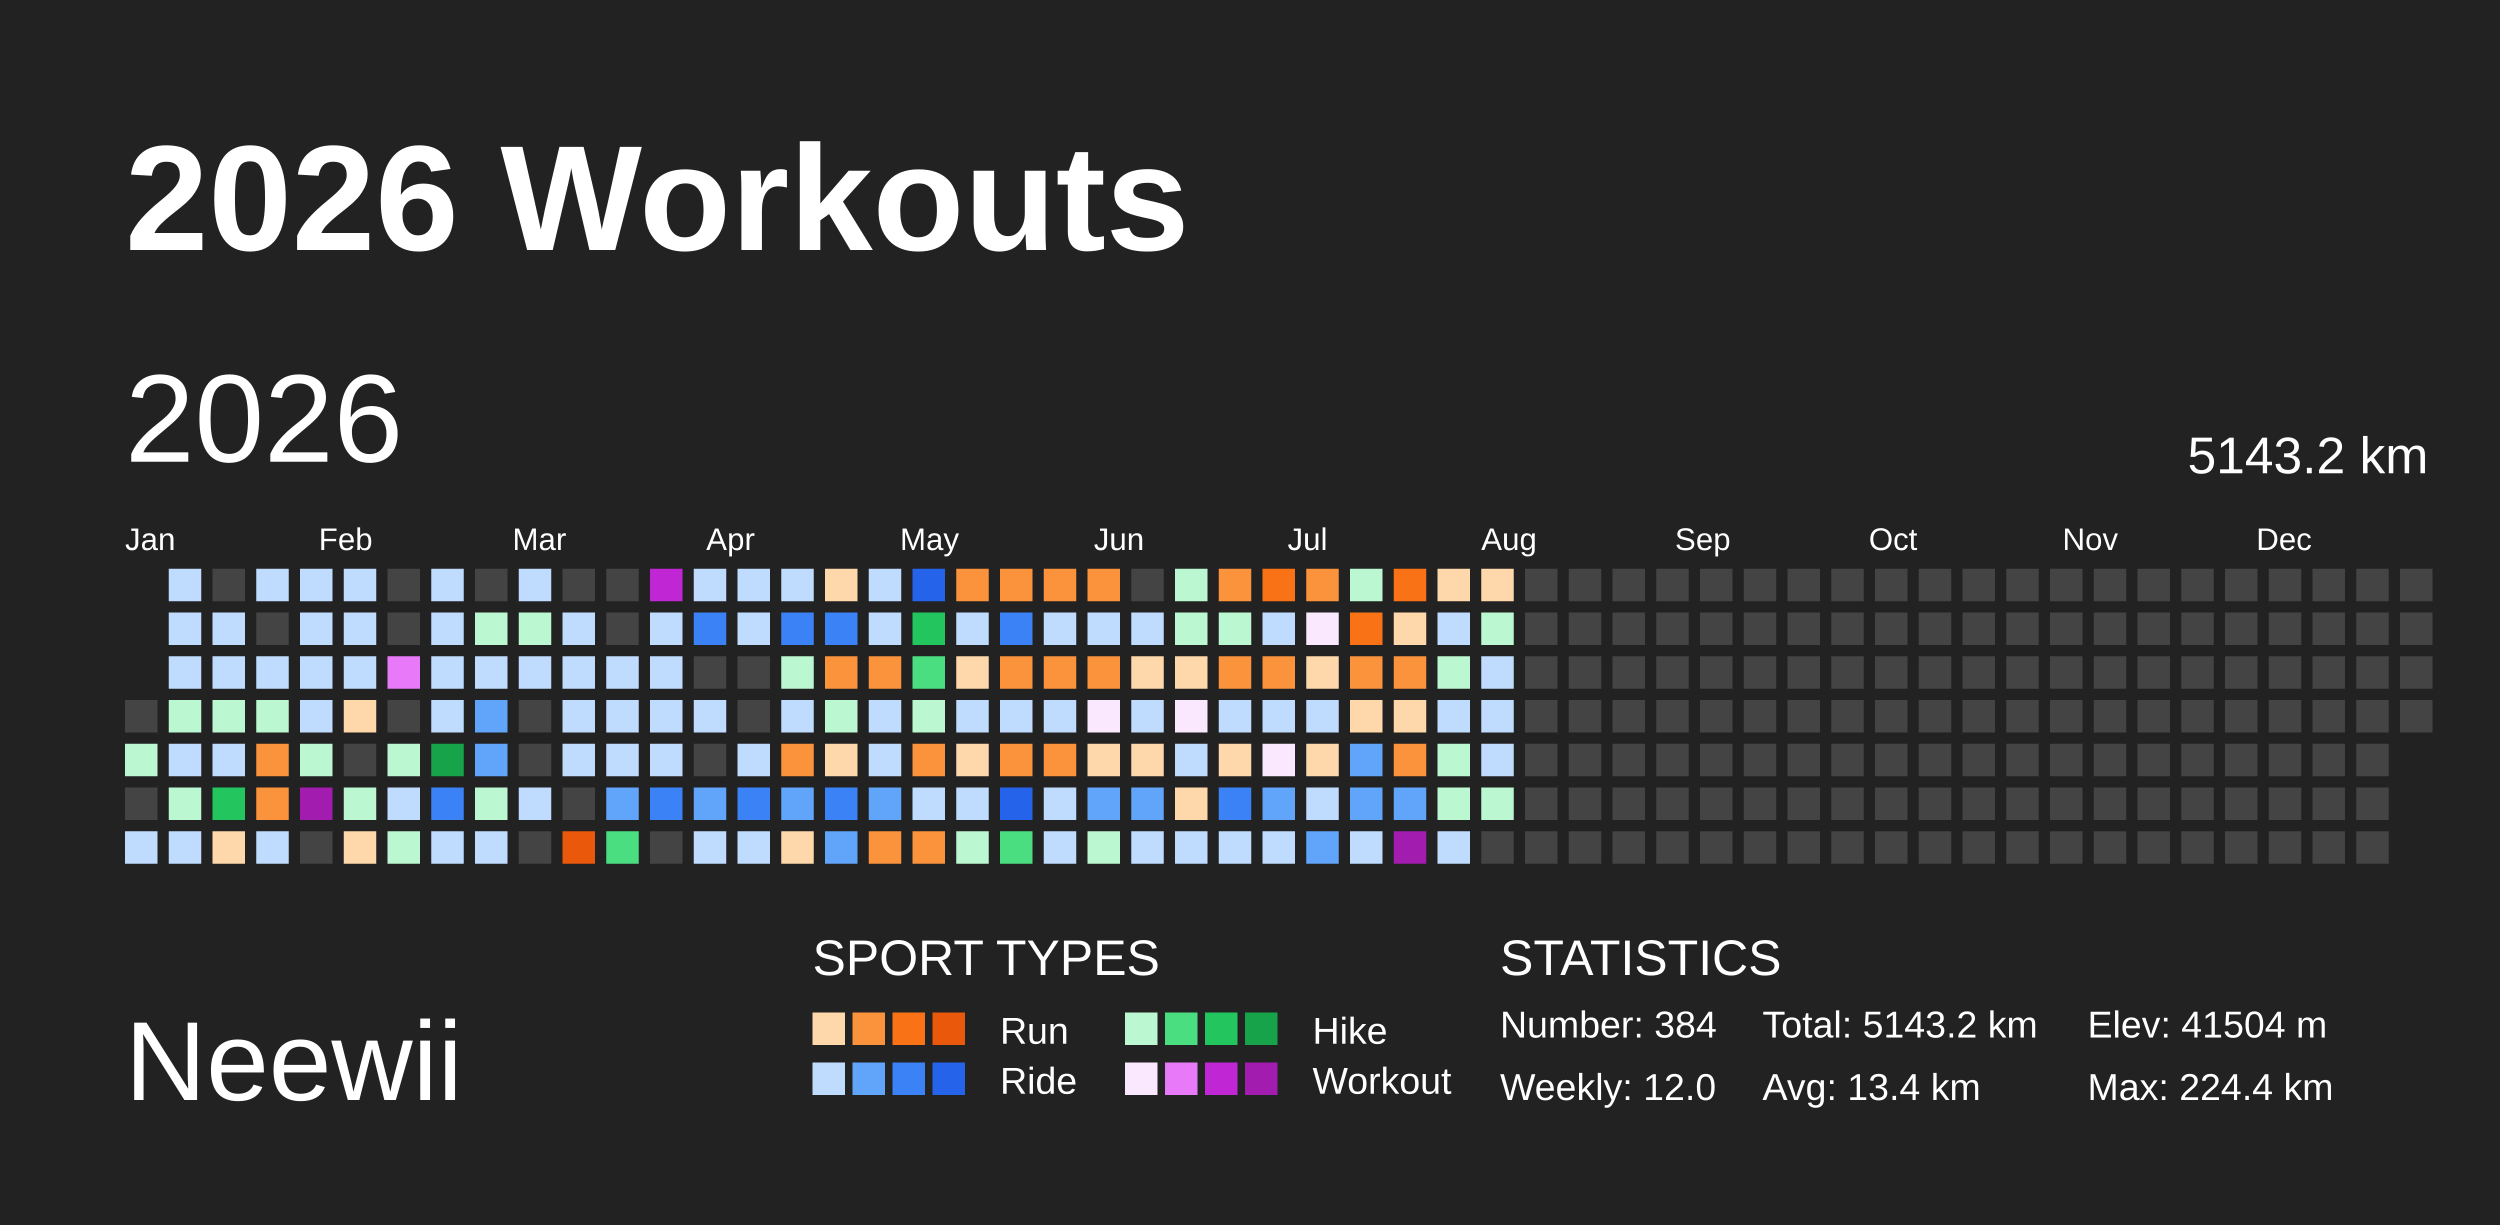
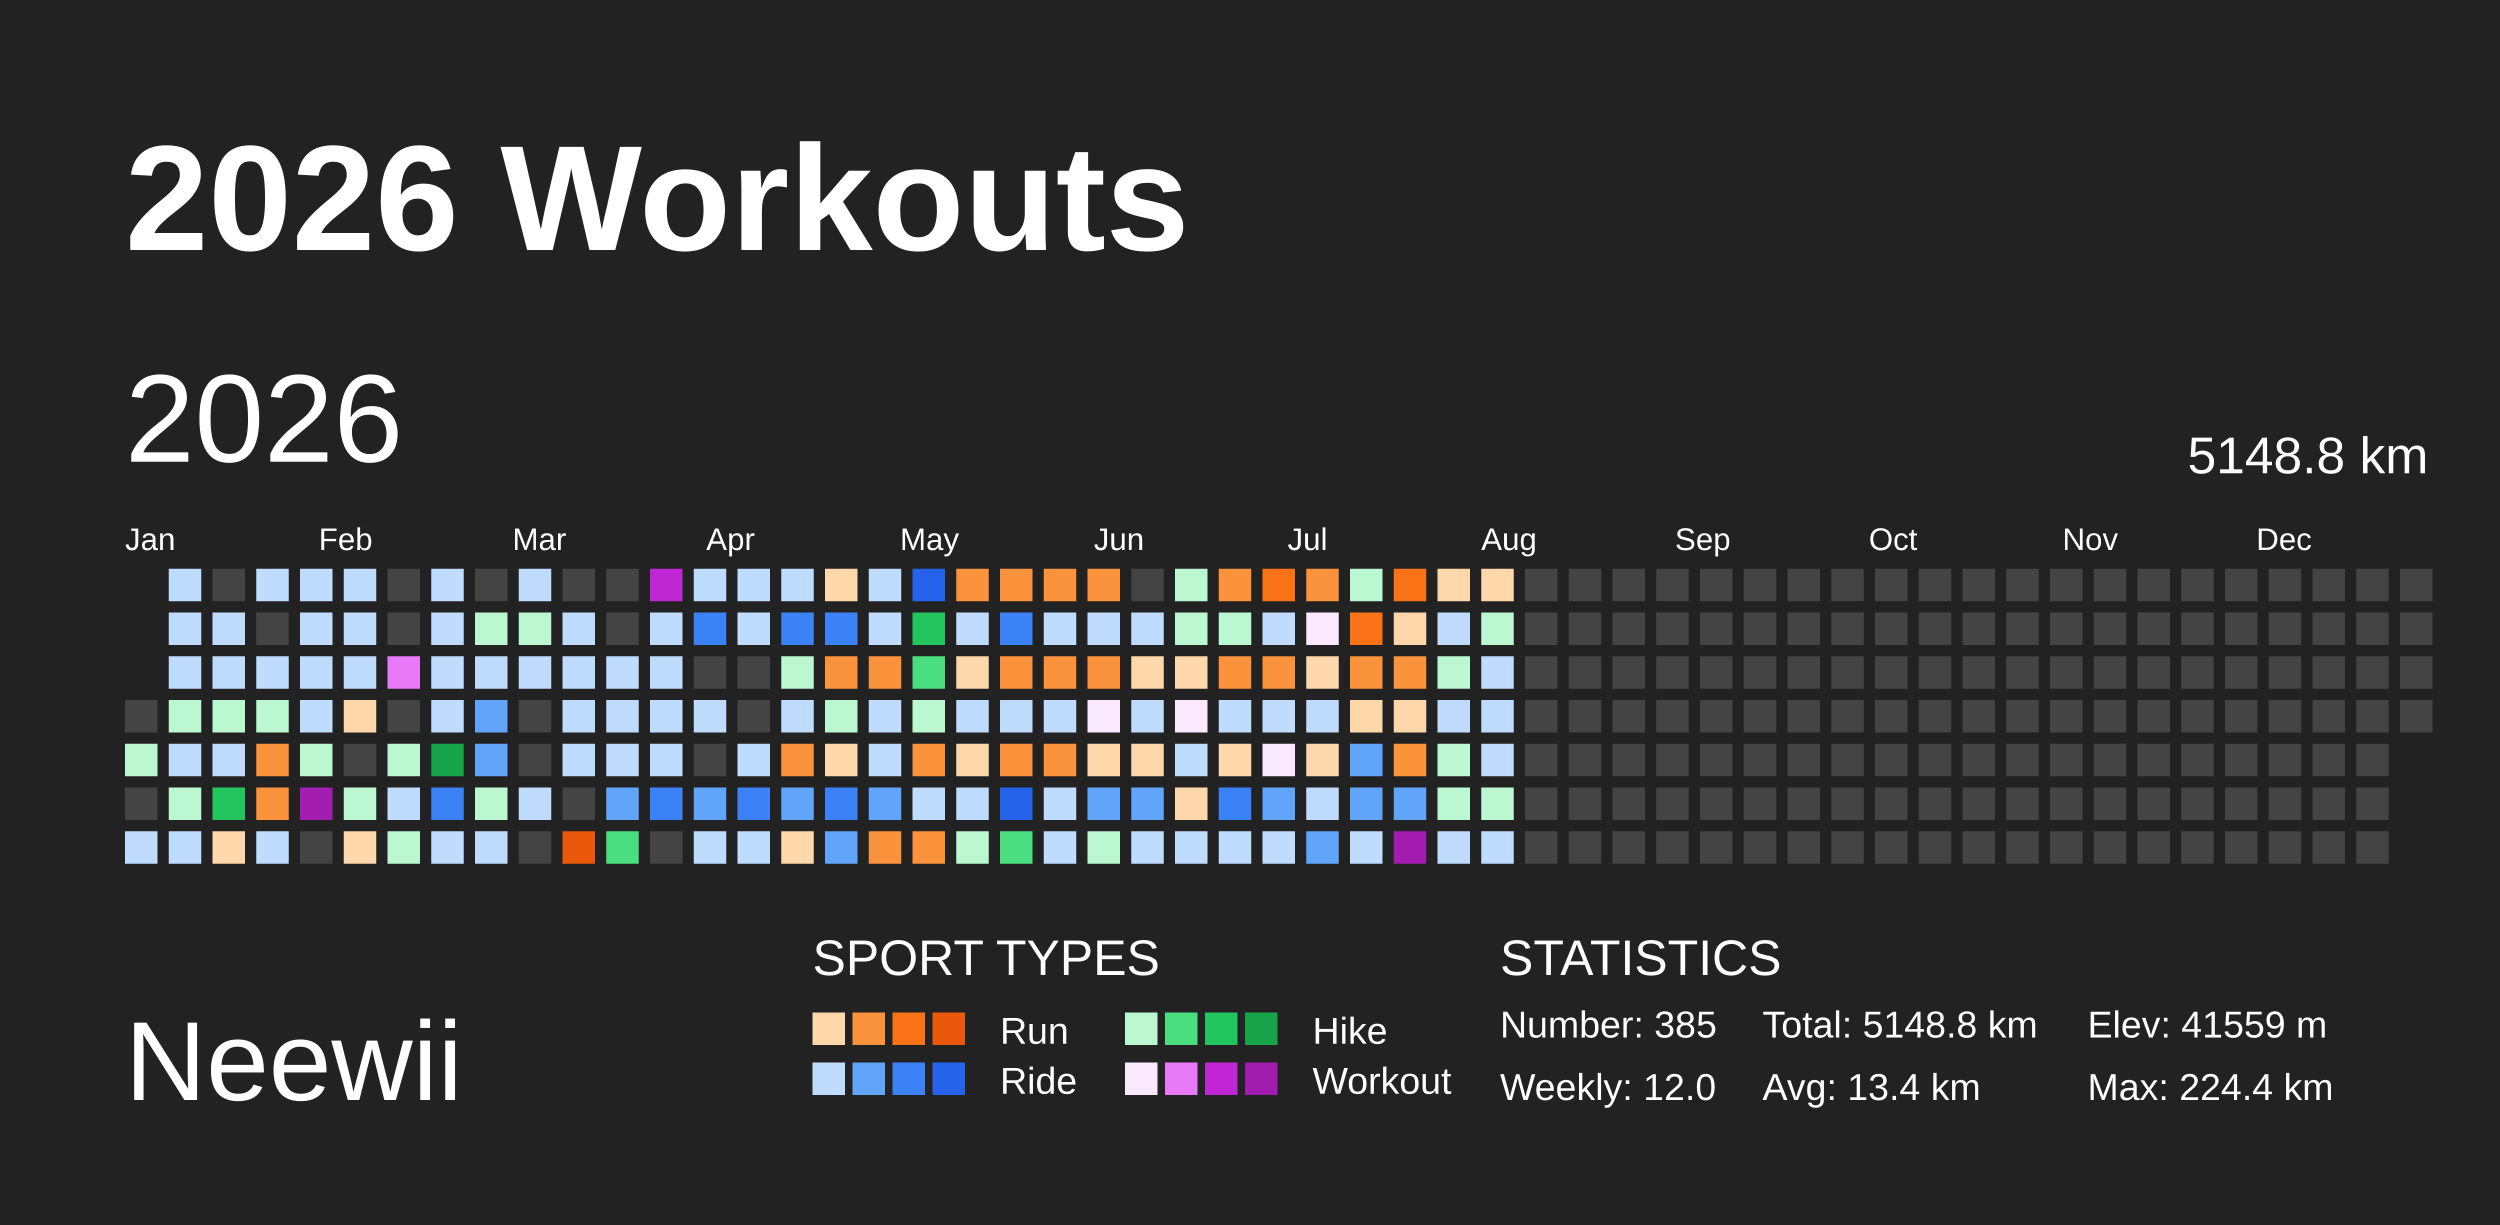
<svg xmlns="http://www.w3.org/2000/svg" baseProfile="full" height="98mm" version="1.1" viewBox="0,0,200,98" width="200mm">
  <defs />
  <rect fill="#222222" height="98" width="200" x="0" y="0" />
  <text fill="#FFFFFF" style="font-size:12px; font-family:Arial; font-weight:bold;" x="10" y="20">2026 Workouts</text>
  <text fill="#FFFFFF" style="font-size:9px; font-family:Arial" x="10" y="88">Neewii</text>
  <text fill="#FFFFFF" style="font-size:4px; font-family:Arial" x="65" y="78">SPORT TYPES</text>
  <rect fill="#fed7aa" height="2.6" width="2.6" x="65.0" y="81" />
  <rect fill="#fb923c" height="2.6" width="2.6" x="68.2" y="81" />
  <rect fill="#f97316" height="2.6" width="2.6" x="71.4" y="81" />
  <rect fill="#ea580c" height="2.6" width="2.6" x="74.6" y="81" />
  <text fill="#FFFFFF" style="font-size:3px; font-family:Arial" x="80" y="83.5">Run</text>
  <rect fill="#bbf7d0" height="2.6" width="2.6" x="90.0" y="81" />
  <rect fill="#4ade80" height="2.6" width="2.6" x="93.2" y="81" />
  <rect fill="#22c55e" height="2.6" width="2.6" x="96.4" y="81" />
  <rect fill="#16a34a" height="2.6" width="2.6" x="99.6" y="81" />
  <text fill="#FFFFFF" style="font-size:3px; font-family:Arial" x="105" y="83.5">Hike</text>
  <rect fill="#bfdbfe" height="2.6" width="2.6" x="65.0" y="85" />
  <rect fill="#60a5fa" height="2.6" width="2.6" x="68.2" y="85" />
  <rect fill="#3b82f6" height="2.6" width="2.6" x="71.4" y="85" />
  <rect fill="#2563eb" height="2.6" width="2.6" x="74.6" y="85" />
  <text fill="#FFFFFF" style="font-size:3px; font-family:Arial" x="80" y="87.5">Ride</text>
  <rect fill="#fae8ff" height="2.6" width="2.6" x="90.0" y="85" />
  <rect fill="#e879f9" height="2.6" width="2.6" x="93.2" y="85" />
  <rect fill="#c026d3" height="2.6" width="2.6" x="96.4" y="85" />
  <rect fill="#a21caf" height="2.6" width="2.6" x="99.6" y="85" />
  <text fill="#FFFFFF" style="font-size:3px; font-family:Arial" x="105" y="87.5">Workout</text>
  <text fill="#FFFFFF" style="font-size:4px; font-family:Arial" x="120" y="78">STATISTICS</text>
-   <text fill="#FFFFFF" style="font-size:3px; font-family:Arial" x="120" y="83">Number: 384</text>
+   <text fill="#FFFFFF" style="font-size:3px; font-family:Arial" x="120" y="83">Number: 385</text>
  <text fill="#FFFFFF" style="font-size:3px; font-family:Arial" x="120" y="88">Weekly: 12.0</text>
-   <text fill="#FFFFFF" style="font-size:3px; font-family:Arial" x="141" y="83">Total: 5143.2 km</text>
+   <text fill="#FFFFFF" style="font-size:3px; font-family:Arial" x="141" y="83">Total: 5148.8 km</text>
  <text fill="#FFFFFF" style="font-size:3px; font-family:Arial" x="141" y="88">Avg: 13.4 km</text>
-   <text fill="#FFFFFF" style="font-size:3px; font-family:Arial" x="167" y="83">Elev: 41504 m</text>
+   <text fill="#FFFFFF" style="font-size:3px; font-family:Arial" x="167" y="83">Elev: 41559 m</text>
  <text fill="#FFFFFF" style="font-size:3px; font-family:Arial" x="167" y="88">Max: 224.4 km</text>
  <text dominant-baseline="hanging" fill="#FFFFFF" style="font-size:10.0px; font-family:Arial;" x="10" y="30">2026</text>
-   <text dominant-baseline="hanging" fill="#FFFFFF" style="font-size:4.125px; font-family:Arial;" x="175" y="35">5143.2 km</text>
+   <text dominant-baseline="hanging" fill="#FFFFFF" style="font-size:4.125px; font-family:Arial;" x="175" y="35">5148.8 km</text>
  <text fill="#FFFFFF" style="font-size:2.5px; font-family:Arial" x="10.0" y="44">Jan</text>
  <text fill="#FFFFFF" style="font-size:2.5px; font-family:Arial" x="25.5" y="44">Feb</text>
  <text fill="#FFFFFF" style="font-size:2.5px; font-family:Arial" x="41.0" y="44">Mar</text>
  <text fill="#FFFFFF" style="font-size:2.5px; font-family:Arial" x="56.5" y="44">Apr</text>
  <text fill="#FFFFFF" style="font-size:2.5px; font-family:Arial" x="72.0" y="44">May</text>
  <text fill="#FFFFFF" style="font-size:2.5px; font-family:Arial" x="87.5" y="44">Jun</text>
  <text fill="#FFFFFF" style="font-size:2.5px; font-family:Arial" x="103.0" y="44">Jul</text>
  <text fill="#FFFFFF" style="font-size:2.5px; font-family:Arial" x="118.5" y="44">Aug</text>
  <text fill="#FFFFFF" style="font-size:2.5px; font-family:Arial" x="134.0" y="44">Sep</text>
  <text fill="#FFFFFF" style="font-size:2.5px; font-family:Arial" x="149.5" y="44">Oct</text>
  <text fill="#FFFFFF" style="font-size:2.5px; font-family:Arial" x="165.0" y="44">Nov</text>
  <text fill="#FFFFFF" style="font-size:2.5px; font-family:Arial" x="180.5" y="44">Dec</text>
  <rect fill="#444444" height="2.6" width="2.6" x="10.0" y="56.0" />
  <rect fill="#bbf7d0" height="2.6" width="2.6" x="10.0" y="59.5" />
  <rect fill="#444444" height="2.6" width="2.6" x="10.0" y="63.0" />
  <rect fill="#bfdbfe" height="2.6" width="2.6" x="10.0" y="66.5" />
  <rect fill="#bfdbfe" height="2.6" width="2.6" x="13.5" y="45.5" />
  <rect fill="#bfdbfe" height="2.6" width="2.6" x="13.5" y="49.0" />
  <rect fill="#bfdbfe" height="2.6" width="2.6" x="13.5" y="52.5" />
  <rect fill="#bbf7d0" height="2.6" width="2.6" x="13.5" y="56.0" />
  <rect fill="#bfdbfe" height="2.6" width="2.6" x="13.5" y="59.5" />
  <rect fill="#bbf7d0" height="2.6" width="2.6" x="13.5" y="63.0" />
  <rect fill="#bfdbfe" height="2.6" width="2.6" x="13.5" y="66.5" />
  <rect fill="#444444" height="2.6" width="2.6" x="17.0" y="45.5" />
  <rect fill="#bfdbfe" height="2.6" width="2.6" x="17.0" y="49.0" />
  <rect fill="#bfdbfe" height="2.6" width="2.6" x="17.0" y="52.5" />
  <rect fill="#bbf7d0" height="2.6" width="2.6" x="17.0" y="56.0" />
  <rect fill="#bfdbfe" height="2.6" width="2.6" x="17.0" y="59.5" />
  <rect fill="#22c55e" height="2.6" width="2.6" x="17.0" y="63.0" />
  <rect fill="#fed7aa" height="2.6" width="2.6" x="17.0" y="66.5" />
  <rect fill="#bfdbfe" height="2.6" width="2.6" x="20.5" y="45.5" />
  <rect fill="#444444" height="2.6" width="2.6" x="20.5" y="49.0" />
  <rect fill="#bfdbfe" height="2.6" width="2.6" x="20.5" y="52.5" />
  <rect fill="#bbf7d0" height="2.6" width="2.6" x="20.5" y="56.0" />
  <rect fill="#fb923c" height="2.6" width="2.6" x="20.5" y="59.5" />
  <rect fill="#fb923c" height="2.6" width="2.6" x="20.5" y="63.0" />
  <rect fill="#bfdbfe" height="2.6" width="2.6" x="20.5" y="66.5" />
  <rect fill="#bfdbfe" height="2.6" width="2.6" x="24.0" y="45.5" />
  <rect fill="#bfdbfe" height="2.6" width="2.6" x="24.0" y="49.0" />
  <rect fill="#bfdbfe" height="2.6" width="2.6" x="24.0" y="52.5" />
  <rect fill="#bfdbfe" height="2.6" width="2.6" x="24.0" y="56.0" />
  <rect fill="#bbf7d0" height="2.6" width="2.6" x="24.0" y="59.5" />
  <rect fill="#a21caf" height="2.6" width="2.6" x="24.0" y="63.0" />
  <rect fill="#444444" height="2.6" width="2.6" x="24.0" y="66.5" />
  <rect fill="#bfdbfe" height="2.6" width="2.6" x="27.5" y="45.5" />
  <rect fill="#bfdbfe" height="2.6" width="2.6" x="27.5" y="49.0" />
  <rect fill="#bfdbfe" height="2.6" width="2.6" x="27.5" y="52.5" />
  <rect fill="#fed7aa" height="2.6" width="2.6" x="27.5" y="56.0" />
  <rect fill="#444444" height="2.6" width="2.6" x="27.5" y="59.5" />
  <rect fill="#bbf7d0" height="2.6" width="2.6" x="27.5" y="63.0" />
  <rect fill="#fed7aa" height="2.6" width="2.6" x="27.5" y="66.5" />
  <rect fill="#444444" height="2.6" width="2.6" x="31.0" y="45.5" />
  <rect fill="#444444" height="2.6" width="2.6" x="31.0" y="49.0" />
  <rect fill="#e879f9" height="2.6" width="2.6" x="31.0" y="52.5" />
  <rect fill="#444444" height="2.6" width="2.6" x="31.0" y="56.0" />
  <rect fill="#bbf7d0" height="2.6" width="2.6" x="31.0" y="59.5" />
  <rect fill="#bfdbfe" height="2.6" width="2.6" x="31.0" y="63.0" />
  <rect fill="#bbf7d0" height="2.6" width="2.6" x="31.0" y="66.5" />
  <rect fill="#bfdbfe" height="2.6" width="2.6" x="34.5" y="45.5" />
  <rect fill="#bfdbfe" height="2.6" width="2.6" x="34.5" y="49.0" />
  <rect fill="#bfdbfe" height="2.6" width="2.6" x="34.5" y="52.5" />
  <rect fill="#bfdbfe" height="2.6" width="2.6" x="34.5" y="56.0" />
  <rect fill="#16a34a" height="2.6" width="2.6" x="34.5" y="59.5" />
  <rect fill="#3b82f6" height="2.6" width="2.6" x="34.5" y="63.0" />
  <rect fill="#bfdbfe" height="2.6" width="2.6" x="34.5" y="66.5" />
  <rect fill="#444444" height="2.6" width="2.6" x="38.0" y="45.5" />
  <rect fill="#bbf7d0" height="2.6" width="2.6" x="38.0" y="49.0" />
  <rect fill="#bfdbfe" height="2.6" width="2.6" x="38.0" y="52.5" />
  <rect fill="#60a5fa" height="2.6" width="2.6" x="38.0" y="56.0" />
  <rect fill="#60a5fa" height="2.6" width="2.6" x="38.0" y="59.5" />
  <rect fill="#bbf7d0" height="2.6" width="2.6" x="38.0" y="63.0" />
  <rect fill="#bfdbfe" height="2.6" width="2.6" x="38.0" y="66.5" />
  <rect fill="#bfdbfe" height="2.6" width="2.6" x="41.5" y="45.5" />
  <rect fill="#bbf7d0" height="2.6" width="2.6" x="41.5" y="49.0" />
  <rect fill="#bfdbfe" height="2.6" width="2.6" x="41.5" y="52.5" />
  <rect fill="#444444" height="2.6" width="2.6" x="41.5" y="56.0" />
  <rect fill="#444444" height="2.6" width="2.6" x="41.5" y="59.5" />
  <rect fill="#bfdbfe" height="2.6" width="2.6" x="41.5" y="63.0" />
  <rect fill="#444444" height="2.6" width="2.6" x="41.5" y="66.5" />
  <rect fill="#444444" height="2.6" width="2.6" x="45.0" y="45.5" />
  <rect fill="#bfdbfe" height="2.6" width="2.6" x="45.0" y="49.0" />
  <rect fill="#bfdbfe" height="2.6" width="2.6" x="45.0" y="52.5" />
  <rect fill="#bfdbfe" height="2.6" width="2.6" x="45.0" y="56.0" />
  <rect fill="#bfdbfe" height="2.6" width="2.6" x="45.0" y="59.5" />
  <rect fill="#444444" height="2.6" width="2.6" x="45.0" y="63.0" />
  <rect fill="#ea580c" height="2.6" width="2.6" x="45.0" y="66.5" />
  <rect fill="#444444" height="2.6" width="2.6" x="48.5" y="45.5" />
  <rect fill="#444444" height="2.6" width="2.6" x="48.5" y="49.0" />
  <rect fill="#bfdbfe" height="2.6" width="2.6" x="48.5" y="52.5" />
  <rect fill="#bfdbfe" height="2.6" width="2.6" x="48.5" y="56.0" />
  <rect fill="#bfdbfe" height="2.6" width="2.6" x="48.5" y="59.5" />
  <rect fill="#60a5fa" height="2.6" width="2.6" x="48.5" y="63.0" />
  <rect fill="#4ade80" height="2.6" width="2.6" x="48.5" y="66.5" />
  <rect fill="#c026d3" height="2.6" width="2.6" x="52.0" y="45.5" />
  <rect fill="#bfdbfe" height="2.6" width="2.6" x="52.0" y="49.0" />
  <rect fill="#bfdbfe" height="2.6" width="2.6" x="52.0" y="52.5" />
  <rect fill="#bfdbfe" height="2.6" width="2.6" x="52.0" y="56.0" />
  <rect fill="#bfdbfe" height="2.6" width="2.6" x="52.0" y="59.5" />
  <rect fill="#3b82f6" height="2.6" width="2.6" x="52.0" y="63.0" />
  <rect fill="#444444" height="2.6" width="2.6" x="52.0" y="66.5" />
  <rect fill="#bfdbfe" height="2.6" width="2.6" x="55.5" y="45.5" />
  <rect fill="#3b82f6" height="2.6" width="2.6" x="55.5" y="49.0" />
  <rect fill="#444444" height="2.6" width="2.6" x="55.5" y="52.5" />
  <rect fill="#bfdbfe" height="2.6" width="2.6" x="55.5" y="56.0" />
  <rect fill="#444444" height="2.6" width="2.6" x="55.5" y="59.5" />
  <rect fill="#60a5fa" height="2.6" width="2.6" x="55.5" y="63.0" />
  <rect fill="#bfdbfe" height="2.6" width="2.6" x="55.5" y="66.5" />
  <rect fill="#bfdbfe" height="2.6" width="2.6" x="59.0" y="45.5" />
  <rect fill="#bfdbfe" height="2.6" width="2.6" x="59.0" y="49.0" />
  <rect fill="#444444" height="2.6" width="2.6" x="59.0" y="52.5" />
  <rect fill="#444444" height="2.6" width="2.6" x="59.0" y="56.0" />
  <rect fill="#bfdbfe" height="2.6" width="2.6" x="59.0" y="59.5" />
  <rect fill="#3b82f6" height="2.6" width="2.6" x="59.0" y="63.0" />
  <rect fill="#bfdbfe" height="2.6" width="2.6" x="59.0" y="66.5" />
  <rect fill="#bfdbfe" height="2.6" width="2.6" x="62.5" y="45.5" />
  <rect fill="#3b82f6" height="2.6" width="2.6" x="62.5" y="49.0" />
  <rect fill="#bbf7d0" height="2.6" width="2.6" x="62.5" y="52.5" />
  <rect fill="#bfdbfe" height="2.6" width="2.6" x="62.5" y="56.0" />
  <rect fill="#fb923c" height="2.6" width="2.6" x="62.5" y="59.5" />
  <rect fill="#60a5fa" height="2.6" width="2.6" x="62.5" y="63.0" />
  <rect fill="#fed7aa" height="2.6" width="2.6" x="62.5" y="66.5" />
  <rect fill="#fed7aa" height="2.6" width="2.6" x="66.0" y="45.5" />
  <rect fill="#3b82f6" height="2.6" width="2.6" x="66.0" y="49.0" />
  <rect fill="#fb923c" height="2.6" width="2.6" x="66.0" y="52.5" />
  <rect fill="#bbf7d0" height="2.6" width="2.6" x="66.0" y="56.0" />
  <rect fill="#fed7aa" height="2.6" width="2.6" x="66.0" y="59.5" />
  <rect fill="#3b82f6" height="2.6" width="2.6" x="66.0" y="63.0" />
  <rect fill="#60a5fa" height="2.6" width="2.6" x="66.0" y="66.5" />
  <rect fill="#bfdbfe" height="2.6" width="2.6" x="69.5" y="45.5" />
  <rect fill="#bfdbfe" height="2.6" width="2.6" x="69.5" y="49.0" />
  <rect fill="#fb923c" height="2.6" width="2.6" x="69.5" y="52.5" />
  <rect fill="#bfdbfe" height="2.6" width="2.6" x="69.5" y="56.0" />
  <rect fill="#bfdbfe" height="2.6" width="2.6" x="69.5" y="59.5" />
  <rect fill="#60a5fa" height="2.6" width="2.6" x="69.5" y="63.0" />
  <rect fill="#fb923c" height="2.6" width="2.6" x="69.5" y="66.5" />
  <rect fill="#2563eb" height="2.6" width="2.6" x="73.0" y="45.5" />
  <rect fill="#22c55e" height="2.6" width="2.6" x="73.0" y="49.0" />
  <rect fill="#4ade80" height="2.6" width="2.6" x="73.0" y="52.5" />
  <rect fill="#bbf7d0" height="2.6" width="2.6" x="73.0" y="56.0" />
  <rect fill="#fb923c" height="2.6" width="2.6" x="73.0" y="59.5" />
  <rect fill="#bfdbfe" height="2.6" width="2.6" x="73.0" y="63.0" />
  <rect fill="#fb923c" height="2.6" width="2.6" x="73.0" y="66.5" />
  <rect fill="#fb923c" height="2.6" width="2.6" x="76.5" y="45.5" />
  <rect fill="#bfdbfe" height="2.6" width="2.6" x="76.5" y="49.0" />
  <rect fill="#fed7aa" height="2.6" width="2.6" x="76.5" y="52.5" />
  <rect fill="#bfdbfe" height="2.6" width="2.6" x="76.5" y="56.0" />
  <rect fill="#fed7aa" height="2.6" width="2.6" x="76.5" y="59.5" />
  <rect fill="#bfdbfe" height="2.6" width="2.6" x="76.5" y="63.0" />
  <rect fill="#bbf7d0" height="2.6" width="2.6" x="76.5" y="66.5" />
  <rect fill="#fb923c" height="2.6" width="2.6" x="80.0" y="45.5" />
  <rect fill="#3b82f6" height="2.6" width="2.6" x="80.0" y="49.0" />
  <rect fill="#fb923c" height="2.6" width="2.6" x="80.0" y="52.5" />
  <rect fill="#bfdbfe" height="2.6" width="2.6" x="80.0" y="56.0" />
  <rect fill="#fb923c" height="2.6" width="2.6" x="80.0" y="59.5" />
  <rect fill="#2563eb" height="2.6" width="2.6" x="80.0" y="63.0" />
  <rect fill="#4ade80" height="2.6" width="2.6" x="80.0" y="66.5" />
  <rect fill="#fb923c" height="2.6" width="2.6" x="83.5" y="45.5" />
  <rect fill="#bfdbfe" height="2.6" width="2.6" x="83.5" y="49.0" />
  <rect fill="#fb923c" height="2.6" width="2.6" x="83.5" y="52.5" />
  <rect fill="#bfdbfe" height="2.6" width="2.6" x="83.5" y="56.0" />
  <rect fill="#fb923c" height="2.6" width="2.6" x="83.5" y="59.5" />
  <rect fill="#bfdbfe" height="2.6" width="2.6" x="83.5" y="63.0" />
  <rect fill="#bfdbfe" height="2.6" width="2.6" x="83.5" y="66.5" />
  <rect fill="#fb923c" height="2.6" width="2.6" x="87.0" y="45.5" />
  <rect fill="#bfdbfe" height="2.6" width="2.6" x="87.0" y="49.0" />
  <rect fill="#fb923c" height="2.6" width="2.6" x="87.0" y="52.5" />
  <rect fill="#fae8ff" height="2.6" width="2.6" x="87.0" y="56.0" />
  <rect fill="#fed7aa" height="2.6" width="2.6" x="87.0" y="59.5" />
  <rect fill="#60a5fa" height="2.6" width="2.6" x="87.0" y="63.0" />
  <rect fill="#bbf7d0" height="2.6" width="2.6" x="87.0" y="66.5" />
  <rect fill="#444444" height="2.6" width="2.6" x="90.5" y="45.5" />
  <rect fill="#bfdbfe" height="2.6" width="2.6" x="90.5" y="49.0" />
  <rect fill="#fed7aa" height="2.6" width="2.6" x="90.5" y="52.5" />
  <rect fill="#bfdbfe" height="2.6" width="2.6" x="90.5" y="56.0" />
  <rect fill="#fed7aa" height="2.6" width="2.6" x="90.5" y="59.5" />
  <rect fill="#60a5fa" height="2.6" width="2.6" x="90.5" y="63.0" />
  <rect fill="#bfdbfe" height="2.6" width="2.6" x="90.5" y="66.5" />
  <rect fill="#bbf7d0" height="2.6" width="2.6" x="94.0" y="45.5" />
  <rect fill="#bbf7d0" height="2.6" width="2.6" x="94.0" y="49.0" />
  <rect fill="#fed7aa" height="2.6" width="2.6" x="94.0" y="52.5" />
  <rect fill="#fae8ff" height="2.6" width="2.6" x="94.0" y="56.0" />
  <rect fill="#bfdbfe" height="2.6" width="2.6" x="94.0" y="59.5" />
  <rect fill="#fed7aa" height="2.6" width="2.6" x="94.0" y="63.0" />
  <rect fill="#bfdbfe" height="2.6" width="2.6" x="94.0" y="66.5" />
  <rect fill="#fb923c" height="2.6" width="2.6" x="97.5" y="45.5" />
  <rect fill="#bbf7d0" height="2.6" width="2.6" x="97.5" y="49.0" />
  <rect fill="#fb923c" height="2.6" width="2.6" x="97.5" y="52.5" />
  <rect fill="#bfdbfe" height="2.6" width="2.6" x="97.5" y="56.0" />
  <rect fill="#fed7aa" height="2.6" width="2.6" x="97.5" y="59.5" />
  <rect fill="#3b82f6" height="2.6" width="2.6" x="97.5" y="63.0" />
  <rect fill="#bfdbfe" height="2.6" width="2.6" x="97.5" y="66.5" />
  <rect fill="#f97316" height="2.6" width="2.6" x="101.0" y="45.5" />
  <rect fill="#bfdbfe" height="2.6" width="2.6" x="101.0" y="49.0" />
  <rect fill="#fb923c" height="2.6" width="2.6" x="101.0" y="52.5" />
  <rect fill="#bfdbfe" height="2.6" width="2.6" x="101.0" y="56.0" />
  <rect fill="#fae8ff" height="2.6" width="2.6" x="101.0" y="59.5" />
  <rect fill="#60a5fa" height="2.6" width="2.6" x="101.0" y="63.0" />
  <rect fill="#bfdbfe" height="2.6" width="2.6" x="101.0" y="66.5" />
  <rect fill="#fb923c" height="2.6" width="2.6" x="104.5" y="45.5" />
  <rect fill="#fae8ff" height="2.6" width="2.6" x="104.5" y="49.0" />
  <rect fill="#fed7aa" height="2.6" width="2.6" x="104.5" y="52.5" />
  <rect fill="#bfdbfe" height="2.6" width="2.6" x="104.5" y="56.0" />
  <rect fill="#fed7aa" height="2.6" width="2.6" x="104.5" y="59.5" />
  <rect fill="#bfdbfe" height="2.6" width="2.6" x="104.5" y="63.0" />
  <rect fill="#60a5fa" height="2.6" width="2.6" x="104.5" y="66.5" />
  <rect fill="#bbf7d0" height="2.6" width="2.6" x="108.0" y="45.5" />
  <rect fill="#f97316" height="2.6" width="2.6" x="108.0" y="49.0" />
  <rect fill="#fb923c" height="2.6" width="2.6" x="108.0" y="52.5" />
  <rect fill="#fed7aa" height="2.6" width="2.6" x="108.0" y="56.0" />
  <rect fill="#60a5fa" height="2.6" width="2.6" x="108.0" y="59.5" />
  <rect fill="#60a5fa" height="2.6" width="2.6" x="108.0" y="63.0" />
  <rect fill="#bfdbfe" height="2.6" width="2.6" x="108.0" y="66.5" />
  <rect fill="#f97316" height="2.6" width="2.6" x="111.5" y="45.5" />
  <rect fill="#fed7aa" height="2.6" width="2.6" x="111.5" y="49.0" />
  <rect fill="#fb923c" height="2.6" width="2.6" x="111.5" y="52.5" />
  <rect fill="#fed7aa" height="2.6" width="2.6" x="111.5" y="56.0" />
  <rect fill="#fb923c" height="2.6" width="2.6" x="111.5" y="59.5" />
  <rect fill="#60a5fa" height="2.6" width="2.6" x="111.5" y="63.0" />
  <rect fill="#a21caf" height="2.6" width="2.6" x="111.5" y="66.5" />
  <rect fill="#fed7aa" height="2.6" width="2.6" x="115.0" y="45.5" />
  <rect fill="#bfdbfe" height="2.6" width="2.6" x="115.0" y="49.0" />
  <rect fill="#bbf7d0" height="2.6" width="2.6" x="115.0" y="52.5" />
  <rect fill="#bfdbfe" height="2.6" width="2.6" x="115.0" y="56.0" />
  <rect fill="#bbf7d0" height="2.6" width="2.6" x="115.0" y="59.5" />
  <rect fill="#bbf7d0" height="2.6" width="2.6" x="115.0" y="63.0" />
  <rect fill="#bfdbfe" height="2.6" width="2.6" x="115.0" y="66.5" />
  <rect fill="#fed7aa" height="2.6" width="2.6" x="118.5" y="45.5" />
  <rect fill="#bbf7d0" height="2.6" width="2.6" x="118.5" y="49.0" />
  <rect fill="#bfdbfe" height="2.6" width="2.6" x="118.5" y="52.5" />
  <rect fill="#bfdbfe" height="2.6" width="2.6" x="118.5" y="56.0" />
  <rect fill="#bfdbfe" height="2.6" width="2.6" x="118.5" y="59.5" />
  <rect fill="#bbf7d0" height="2.6" width="2.6" x="118.5" y="63.0" />
-   <rect fill="#444444" height="2.6" width="2.6" x="118.5" y="66.5" />
+   <rect fill="#bfdbfe" height="2.6" width="2.6" x="118.5" y="66.5" />
  <rect fill="#444444" height="2.6" width="2.6" x="122.0" y="45.5" />
  <rect fill="#444444" height="2.6" width="2.6" x="122.0" y="49.0" />
  <rect fill="#444444" height="2.6" width="2.6" x="122.0" y="52.5" />
  <rect fill="#444444" height="2.6" width="2.6" x="122.0" y="56.0" />
  <rect fill="#444444" height="2.6" width="2.6" x="122.0" y="59.5" />
  <rect fill="#444444" height="2.6" width="2.6" x="122.0" y="63.0" />
  <rect fill="#444444" height="2.6" width="2.6" x="122.0" y="66.5" />
  <rect fill="#444444" height="2.6" width="2.6" x="125.5" y="45.5" />
  <rect fill="#444444" height="2.6" width="2.6" x="125.5" y="49.0" />
  <rect fill="#444444" height="2.6" width="2.6" x="125.5" y="52.5" />
  <rect fill="#444444" height="2.6" width="2.6" x="125.5" y="56.0" />
  <rect fill="#444444" height="2.6" width="2.6" x="125.5" y="59.5" />
  <rect fill="#444444" height="2.6" width="2.6" x="125.5" y="63.0" />
  <rect fill="#444444" height="2.6" width="2.6" x="125.5" y="66.5" />
  <rect fill="#444444" height="2.6" width="2.6" x="129.0" y="45.5" />
  <rect fill="#444444" height="2.6" width="2.6" x="129.0" y="49.0" />
  <rect fill="#444444" height="2.6" width="2.6" x="129.0" y="52.5" />
  <rect fill="#444444" height="2.6" width="2.6" x="129.0" y="56.0" />
  <rect fill="#444444" height="2.6" width="2.6" x="129.0" y="59.5" />
  <rect fill="#444444" height="2.6" width="2.6" x="129.0" y="63.0" />
  <rect fill="#444444" height="2.6" width="2.6" x="129.0" y="66.5" />
  <rect fill="#444444" height="2.6" width="2.6" x="132.5" y="45.5" />
  <rect fill="#444444" height="2.6" width="2.6" x="132.5" y="49.0" />
  <rect fill="#444444" height="2.6" width="2.6" x="132.5" y="52.5" />
  <rect fill="#444444" height="2.6" width="2.6" x="132.5" y="56.0" />
  <rect fill="#444444" height="2.6" width="2.6" x="132.5" y="59.5" />
  <rect fill="#444444" height="2.6" width="2.6" x="132.5" y="63.0" />
  <rect fill="#444444" height="2.6" width="2.6" x="132.5" y="66.5" />
  <rect fill="#444444" height="2.6" width="2.6" x="136.0" y="45.5" />
  <rect fill="#444444" height="2.6" width="2.6" x="136.0" y="49.0" />
  <rect fill="#444444" height="2.6" width="2.6" x="136.0" y="52.5" />
  <rect fill="#444444" height="2.6" width="2.6" x="136.0" y="56.0" />
  <rect fill="#444444" height="2.6" width="2.6" x="136.0" y="59.5" />
  <rect fill="#444444" height="2.6" width="2.6" x="136.0" y="63.0" />
  <rect fill="#444444" height="2.6" width="2.6" x="136.0" y="66.5" />
  <rect fill="#444444" height="2.6" width="2.6" x="139.5" y="45.5" />
  <rect fill="#444444" height="2.6" width="2.6" x="139.5" y="49.0" />
  <rect fill="#444444" height="2.6" width="2.6" x="139.5" y="52.5" />
  <rect fill="#444444" height="2.6" width="2.6" x="139.5" y="56.0" />
  <rect fill="#444444" height="2.6" width="2.6" x="139.5" y="59.5" />
  <rect fill="#444444" height="2.6" width="2.6" x="139.5" y="63.0" />
  <rect fill="#444444" height="2.6" width="2.6" x="139.5" y="66.5" />
  <rect fill="#444444" height="2.6" width="2.6" x="143.0" y="45.5" />
  <rect fill="#444444" height="2.6" width="2.6" x="143.0" y="49.0" />
  <rect fill="#444444" height="2.6" width="2.6" x="143.0" y="52.5" />
  <rect fill="#444444" height="2.6" width="2.6" x="143.0" y="56.0" />
  <rect fill="#444444" height="2.6" width="2.6" x="143.0" y="59.5" />
  <rect fill="#444444" height="2.6" width="2.6" x="143.0" y="63.0" />
  <rect fill="#444444" height="2.6" width="2.6" x="143.0" y="66.5" />
  <rect fill="#444444" height="2.6" width="2.6" x="146.5" y="45.5" />
  <rect fill="#444444" height="2.6" width="2.6" x="146.5" y="49.0" />
  <rect fill="#444444" height="2.6" width="2.6" x="146.5" y="52.5" />
  <rect fill="#444444" height="2.6" width="2.6" x="146.5" y="56.0" />
  <rect fill="#444444" height="2.6" width="2.6" x="146.5" y="59.5" />
  <rect fill="#444444" height="2.6" width="2.6" x="146.5" y="63.0" />
  <rect fill="#444444" height="2.6" width="2.6" x="146.5" y="66.5" />
  <rect fill="#444444" height="2.6" width="2.6" x="150.0" y="45.5" />
  <rect fill="#444444" height="2.6" width="2.6" x="150.0" y="49.0" />
  <rect fill="#444444" height="2.6" width="2.6" x="150.0" y="52.5" />
  <rect fill="#444444" height="2.6" width="2.6" x="150.0" y="56.0" />
  <rect fill="#444444" height="2.6" width="2.6" x="150.0" y="59.5" />
  <rect fill="#444444" height="2.6" width="2.6" x="150.0" y="63.0" />
  <rect fill="#444444" height="2.6" width="2.6" x="150.0" y="66.5" />
  <rect fill="#444444" height="2.6" width="2.6" x="153.5" y="45.5" />
  <rect fill="#444444" height="2.6" width="2.6" x="153.5" y="49.0" />
  <rect fill="#444444" height="2.6" width="2.6" x="153.5" y="52.5" />
  <rect fill="#444444" height="2.6" width="2.6" x="153.5" y="56.0" />
  <rect fill="#444444" height="2.6" width="2.6" x="153.5" y="59.5" />
  <rect fill="#444444" height="2.6" width="2.6" x="153.5" y="63.0" />
  <rect fill="#444444" height="2.6" width="2.6" x="153.5" y="66.5" />
  <rect fill="#444444" height="2.6" width="2.6" x="157.0" y="45.5" />
  <rect fill="#444444" height="2.6" width="2.6" x="157.0" y="49.0" />
  <rect fill="#444444" height="2.6" width="2.6" x="157.0" y="52.5" />
  <rect fill="#444444" height="2.6" width="2.6" x="157.0" y="56.0" />
  <rect fill="#444444" height="2.6" width="2.6" x="157.0" y="59.5" />
  <rect fill="#444444" height="2.6" width="2.6" x="157.0" y="63.0" />
  <rect fill="#444444" height="2.6" width="2.6" x="157.0" y="66.5" />
  <rect fill="#444444" height="2.6" width="2.6" x="160.5" y="45.5" />
  <rect fill="#444444" height="2.6" width="2.6" x="160.5" y="49.0" />
  <rect fill="#444444" height="2.6" width="2.6" x="160.5" y="52.5" />
  <rect fill="#444444" height="2.6" width="2.6" x="160.5" y="56.0" />
  <rect fill="#444444" height="2.6" width="2.6" x="160.5" y="59.5" />
  <rect fill="#444444" height="2.6" width="2.6" x="160.5" y="63.0" />
  <rect fill="#444444" height="2.6" width="2.6" x="160.5" y="66.5" />
  <rect fill="#444444" height="2.6" width="2.6" x="164.0" y="45.5" />
  <rect fill="#444444" height="2.6" width="2.6" x="164.0" y="49.0" />
  <rect fill="#444444" height="2.6" width="2.6" x="164.0" y="52.5" />
  <rect fill="#444444" height="2.6" width="2.6" x="164.0" y="56.0" />
  <rect fill="#444444" height="2.6" width="2.6" x="164.0" y="59.5" />
  <rect fill="#444444" height="2.6" width="2.6" x="164.0" y="63.0" />
  <rect fill="#444444" height="2.6" width="2.6" x="164.0" y="66.5" />
  <rect fill="#444444" height="2.6" width="2.6" x="167.5" y="45.5" />
  <rect fill="#444444" height="2.6" width="2.6" x="167.5" y="49.0" />
  <rect fill="#444444" height="2.6" width="2.6" x="167.5" y="52.5" />
  <rect fill="#444444" height="2.6" width="2.6" x="167.5" y="56.0" />
  <rect fill="#444444" height="2.6" width="2.6" x="167.5" y="59.5" />
  <rect fill="#444444" height="2.6" width="2.6" x="167.5" y="63.0" />
  <rect fill="#444444" height="2.6" width="2.6" x="167.5" y="66.5" />
  <rect fill="#444444" height="2.6" width="2.6" x="171.0" y="45.5" />
  <rect fill="#444444" height="2.6" width="2.6" x="171.0" y="49.0" />
  <rect fill="#444444" height="2.6" width="2.6" x="171.0" y="52.5" />
  <rect fill="#444444" height="2.6" width="2.6" x="171.0" y="56.0" />
  <rect fill="#444444" height="2.6" width="2.6" x="171.0" y="59.5" />
  <rect fill="#444444" height="2.6" width="2.6" x="171.0" y="63.0" />
  <rect fill="#444444" height="2.6" width="2.6" x="171.0" y="66.5" />
  <rect fill="#444444" height="2.6" width="2.6" x="174.5" y="45.5" />
  <rect fill="#444444" height="2.6" width="2.6" x="174.5" y="49.0" />
  <rect fill="#444444" height="2.6" width="2.6" x="174.5" y="52.5" />
  <rect fill="#444444" height="2.6" width="2.6" x="174.5" y="56.0" />
  <rect fill="#444444" height="2.6" width="2.6" x="174.5" y="59.5" />
  <rect fill="#444444" height="2.6" width="2.6" x="174.5" y="63.0" />
  <rect fill="#444444" height="2.6" width="2.6" x="174.5" y="66.5" />
  <rect fill="#444444" height="2.6" width="2.6" x="178.0" y="45.5" />
  <rect fill="#444444" height="2.6" width="2.6" x="178.0" y="49.0" />
  <rect fill="#444444" height="2.6" width="2.6" x="178.0" y="52.5" />
  <rect fill="#444444" height="2.6" width="2.6" x="178.0" y="56.0" />
  <rect fill="#444444" height="2.6" width="2.6" x="178.0" y="59.5" />
  <rect fill="#444444" height="2.6" width="2.6" x="178.0" y="63.0" />
  <rect fill="#444444" height="2.6" width="2.6" x="178.0" y="66.5" />
  <rect fill="#444444" height="2.6" width="2.6" x="181.5" y="45.5" />
  <rect fill="#444444" height="2.6" width="2.6" x="181.5" y="49.0" />
  <rect fill="#444444" height="2.6" width="2.6" x="181.5" y="52.5" />
  <rect fill="#444444" height="2.6" width="2.6" x="181.5" y="56.0" />
  <rect fill="#444444" height="2.6" width="2.6" x="181.5" y="59.5" />
  <rect fill="#444444" height="2.6" width="2.6" x="181.5" y="63.0" />
  <rect fill="#444444" height="2.6" width="2.6" x="181.5" y="66.5" />
  <rect fill="#444444" height="2.6" width="2.6" x="185.0" y="45.5" />
  <rect fill="#444444" height="2.6" width="2.6" x="185.0" y="49.0" />
  <rect fill="#444444" height="2.6" width="2.6" x="185.0" y="52.5" />
  <rect fill="#444444" height="2.6" width="2.6" x="185.0" y="56.0" />
  <rect fill="#444444" height="2.6" width="2.6" x="185.0" y="59.5" />
  <rect fill="#444444" height="2.6" width="2.6" x="185.0" y="63.0" />
  <rect fill="#444444" height="2.6" width="2.6" x="185.0" y="66.5" />
  <rect fill="#444444" height="2.6" width="2.6" x="188.5" y="45.5" />
  <rect fill="#444444" height="2.6" width="2.6" x="188.5" y="49.0" />
  <rect fill="#444444" height="2.6" width="2.6" x="188.5" y="52.5" />
  <rect fill="#444444" height="2.6" width="2.6" x="188.5" y="56.0" />
  <rect fill="#444444" height="2.6" width="2.6" x="188.5" y="59.5" />
  <rect fill="#444444" height="2.6" width="2.6" x="188.5" y="63.0" />
  <rect fill="#444444" height="2.6" width="2.6" x="188.5" y="66.5" />
  <rect fill="#444444" height="2.6" width="2.6" x="192.0" y="45.5" />
  <rect fill="#444444" height="2.6" width="2.6" x="192.0" y="49.0" />
  <rect fill="#444444" height="2.6" width="2.6" x="192.0" y="52.5" />
  <rect fill="#444444" height="2.6" width="2.6" x="192.0" y="56.0" />
</svg>
